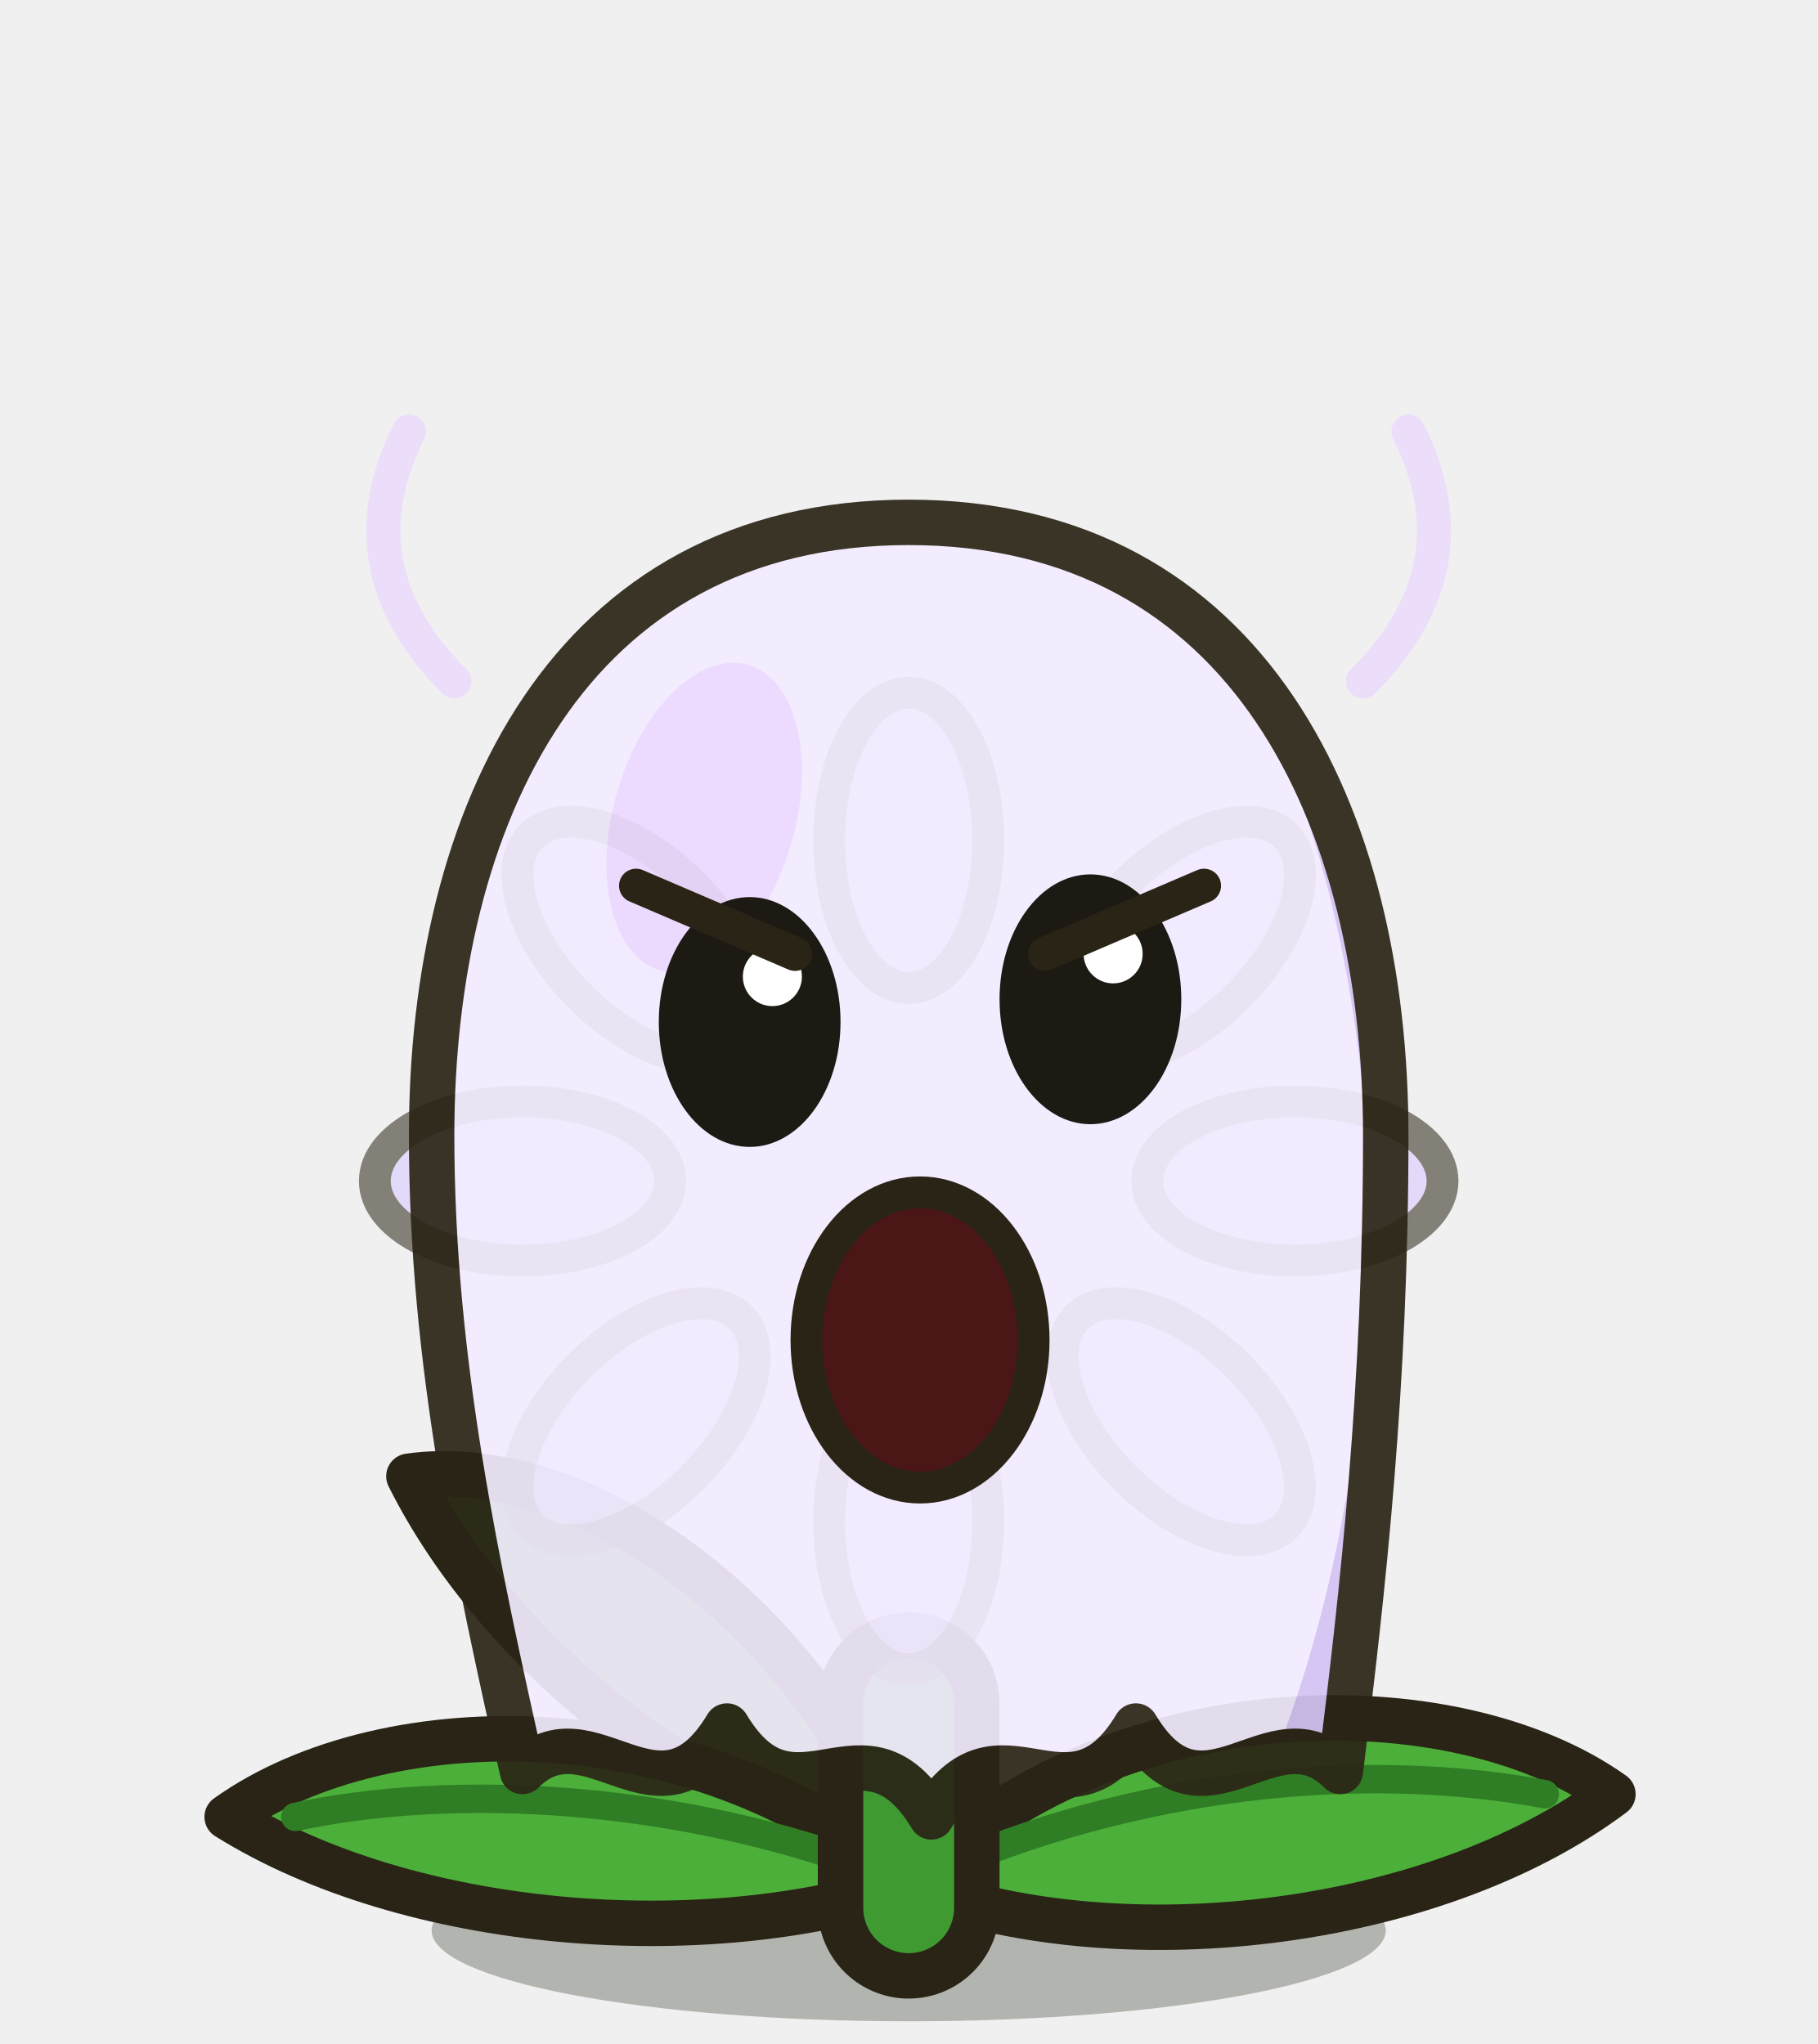
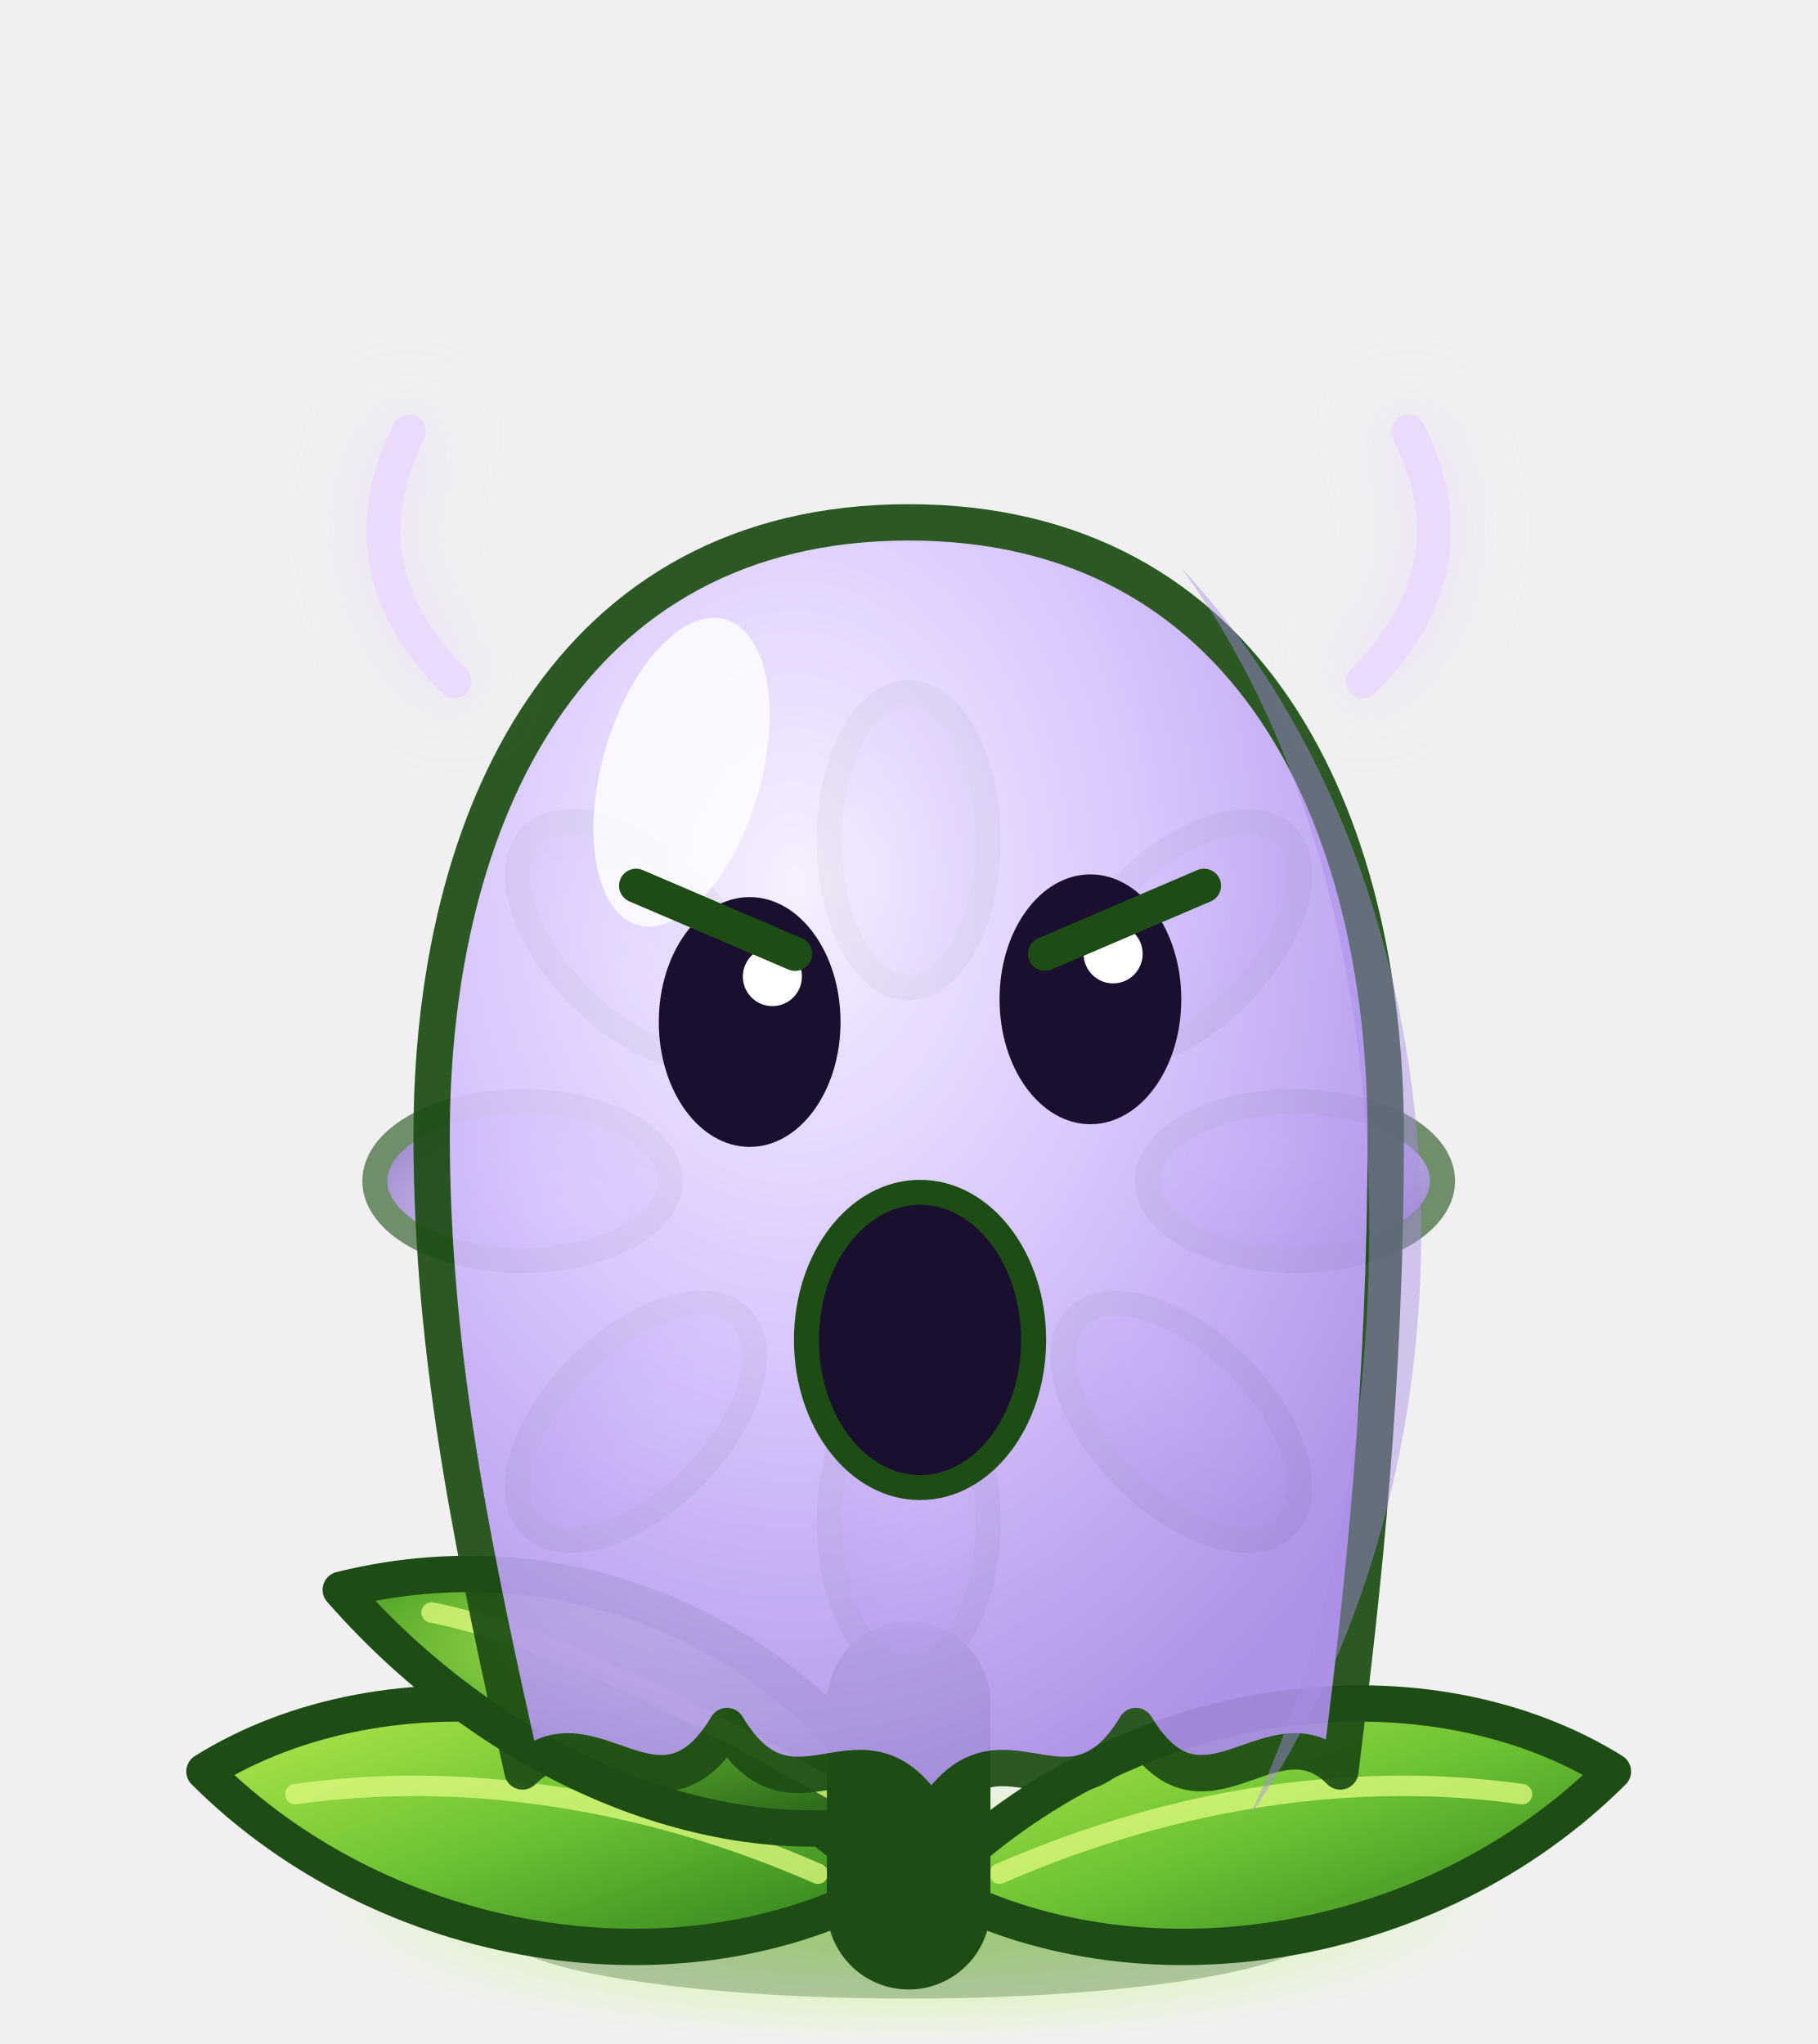
<svg xmlns="http://www.w3.org/2000/svg" viewBox="0 0 160 180" width="160" height="180">
  <defs>
-     <filter id="soft" x="-30%" y="-30%" width="160%" height="160%">
-       <feGaussianBlur stdDeviation="3.2" />
-     </filter>
-     <filter id="glow" x="-60%" y="-60%" width="220%" height="220%">
-       <feGaussianBlur stdDeviation="3.4" result="b" />
+     <radialGradient id="gChao" cx="50%" cy="50%" r="50%">
+       <stop offset="0" stop-color="#b8ff5a" stop-opacity="0.7" />
+       <stop offset="1" stop-color="#b8ff5a" stop-opacity="0" />
+     </radialGradient>
+     <filter id="glow" x="-50%" y="-50%" width="200%" height="200%">
+       <feGaussianBlur stdDeviation="3" result="b" />
      <feMerge>
-         <feMergeNode in="b" />
        <feMergeNode in="b" />
        <feMergeNode in="SourceGraphic" />
      </feMerge>
    </filter>
-     <clipPath id="cRim">
-       <polygon points="0,0 160,0 0,180" />
-     </clipPath>
+     <radialGradient id="gV" cx="38%" cy="28%" r="76%">
+       <stop offset="0" stop-color="#d4f55a" />
+       <stop offset="0.45" stop-color="#8fd63a" />
+       <stop offset="1" stop-color="#3f8f23" />
+     </radialGradient>
+     <radialGradient id="gE" cx="40%" cy="30%" r="75%">
+       <stop offset="0" stop-color="#9bdc4a" />
+       <stop offset="0.45" stop-color="#5fae2e" />
+       <stop offset="1" stop-color="#2f6e1c" />
+     </radialGradient>
+     <linearGradient id="gF" x1="0" y1="0" x2="1" y2="1">
+       <stop offset="0" stop-color="#b6ea4e" />
+       <stop offset="0.5" stop-color="#6cc232" />
+       <stop offset="1" stop-color="#2e7a1e" />
+     </linearGradient>
+     <linearGradient id="gC" x1="0" y1="0" x2="1" y2="1">
+       <stop offset="0" stop-color="#8fd63a" />
+       <stop offset="0.5" stop-color="#5fae2e" />
+       <stop offset="1" stop-color="#2f6e1c" />
+     </linearGradient>
+     <radialGradient id="gIris" cx="40%" cy="35%" r="70%">
+       <stop offset="0" stop-color="#5fd46a" />
+       <stop offset="0.45" stop-color="#1f8a3a" />
+       <stop offset="1" stop-color="#0d3f1c" />
+     </radialGradient>
+     <radialGradient id="gG" cx="38%" cy="28%" r="76%">
+       <stop offset="0" stop-color="#f6f0ff" />
+       <stop offset="0.45" stop-color="#d9c6ff" />
+       <stop offset="1" stop-color="#a98be6" />
+     </radialGradient>
+     <radialGradient id="gPt" cx="40%" cy="30%" r="75%">
+       <stop offset="0" stop-color="#d9c6ff" />
+       <stop offset="0.45" stop-color="#a98be6" />
+       <stop offset="1" stop-color="#5a3aa8" />
+     </radialGradient>
  </defs>
-   <ellipse cx="80" cy="170" rx="42" ry="8" fill="rgba(20,30,10,0.28)" />
-   <path d="M80,164 C70,140 50,128 36,130 C44,146 62,160 80,164 Z" fill="#2f7d24" stroke="#2a2416" stroke-width="4" stroke-linejoin="round" />
-   <path d="M80,166 C62,150 34,150 20,160 C36,170 62,172 80,166 Z" fill="#4caf3a" stroke="#2a2416" stroke-width="4" stroke-linejoin="round" />
-   <path d="M78,165 C60,158 40,157 26,160" fill="none" stroke="#2f7d24" stroke-width="2.5" stroke-linecap="round" />
-   <path d="M80,166 C98,148 128,148 142,158 C126,170 98,173 80,166 Z" fill="#4caf3a" stroke="#2a2416" stroke-width="4" stroke-linejoin="round" />
-   <path d="M82,165 C100,157 120,155 136,158" fill="none" stroke="#2f7d24" stroke-width="2.5" stroke-linecap="round" />
-   <path d="M80,150 C80,158 80,164 80,168" fill="none" stroke="#2a2416" stroke-width="16" stroke-linecap="round" stroke-linejoin="round" />
-   <path d="M80,150 C80,158 80,164 80,168" fill="none" stroke="#3f9a32" stroke-width="8" stroke-linecap="round" stroke-linejoin="round" />
-   <g opacity="0.55">
-     <ellipse cx="114.0" cy="104.0" rx="13" ry="7" transform="rotate(0 114.0 104.0)" fill="#d9c6ff" stroke="#2a2416" stroke-width="2.80" stroke-linejoin="round" />
-     <ellipse cx="104.0" cy="125.2" rx="13" ry="7" transform="rotate(45 104.0 125.2)" fill="#d9c6ff" stroke="#2a2416" stroke-width="2.80" stroke-linejoin="round" />
-     <ellipse cx="80.0" cy="134.0" rx="13" ry="7" transform="rotate(90 80.0 134.0)" fill="#d9c6ff" stroke="#2a2416" stroke-width="2.80" stroke-linejoin="round" />
-     <ellipse cx="56.0" cy="125.2" rx="13" ry="7" transform="rotate(135 56.0 125.2)" fill="#d9c6ff" stroke="#2a2416" stroke-width="2.80" stroke-linejoin="round" />
-     <ellipse cx="46.0" cy="104.0" rx="13" ry="7" transform="rotate(180 46.0 104.0)" fill="#d9c6ff" stroke="#2a2416" stroke-width="2.80" stroke-linejoin="round" />
-     <ellipse cx="56.0" cy="82.8" rx="13" ry="7" transform="rotate(225 56.0 82.8)" fill="#d9c6ff" stroke="#2a2416" stroke-width="2.80" stroke-linejoin="round" />
-     <ellipse cx="80.0" cy="74.0" rx="13" ry="7" transform="rotate(270 80.0 74.0)" fill="#d9c6ff" stroke="#2a2416" stroke-width="2.80" stroke-linejoin="round" />
-     <ellipse cx="104.0" cy="82.8" rx="13" ry="7" transform="rotate(315 104.0 82.8)" fill="#d9c6ff" stroke="#2a2416" stroke-width="2.80" stroke-linejoin="round" />
+   <ellipse cx="80" cy="168" rx="52" ry="12" fill="url(#gChao)" />
+   <ellipse cx="80" cy="170" rx="36" ry="6" fill="#1d4d14" opacity="0.28" />
+   <path d="M78,166 C60,148 34,146 18,156 C34,172 60,176 78,166 Z" fill="url(#gF)" stroke="#1d4d14" stroke-width="3.2" stroke-linejoin="round" />
+   <path d="M72,165 C56,158 40,156 26,158" fill="none" stroke="#d9f77a" stroke-width="1.8" stroke-linecap="round" opacity="0.8" />
+   <path d="M82,166 C100,148 126,146 142,156 C126,172 100,176 82,166 Z" fill="url(#gF)" stroke="#1d4d14" stroke-width="3.2" stroke-linejoin="round" />
+   <path d="M88,165 C104,158 120,156 134,158" fill="none" stroke="#d9f77a" stroke-width="1.8" stroke-linecap="round" opacity="0.8" />
+   <path d="M80,160 C66,140 46,136 30,140 C44,156 64,164 80,160 Z" fill="url(#gE)" stroke="#1d4d14" stroke-width="3.2" stroke-linejoin="round" />
+   <path d="M74,158 C60,150 48,144 38,142" fill="none" stroke="#d9f77a" stroke-width="1.8" stroke-linecap="round" opacity="0.8" />
+   <path d="M80,150 C80,158 80,164 80,168" fill="none" stroke="#1d4d14" stroke-width="14.4" stroke-linecap="round" stroke-linejoin="round" />
+   <path d="M80,150 C80,158 80,164 80,168" fill="none" stroke="url(#gC)" stroke-width="8" stroke-linecap="round" stroke-linejoin="round" />
+   <g opacity="0.6">
+     <ellipse cx="114.0" cy="104.0" rx="13" ry="7" transform="rotate(0 114.0 104.0)" fill="url(#gPt)" stroke="#1d4d14" stroke-width="2.2" stroke-linejoin="round" />
+     <ellipse cx="104.0" cy="125.2" rx="13" ry="7" transform="rotate(45 104.0 125.2)" fill="url(#gPt)" stroke="#1d4d14" stroke-width="2.2" stroke-linejoin="round" />
+     <ellipse cx="80.0" cy="134.0" rx="13" ry="7" transform="rotate(90 80.0 134.0)" fill="url(#gPt)" stroke="#1d4d14" stroke-width="2.2" stroke-linejoin="round" />
+     <ellipse cx="56.0" cy="125.2" rx="13" ry="7" transform="rotate(135 56.0 125.2)" fill="url(#gPt)" stroke="#1d4d14" stroke-width="2.2" stroke-linejoin="round" />
+     <ellipse cx="46.0" cy="104.0" rx="13" ry="7" transform="rotate(180 46.0 104.0)" fill="url(#gPt)" stroke="#1d4d14" stroke-width="2.2" stroke-linejoin="round" />
+     <ellipse cx="56.0" cy="82.8" rx="13" ry="7" transform="rotate(225 56.0 82.8)" fill="url(#gPt)" stroke="#1d4d14" stroke-width="2.2" stroke-linejoin="round" />
+     <ellipse cx="80.0" cy="74.0" rx="13" ry="7" transform="rotate(270 80.0 74.0)" fill="url(#gPt)" stroke="#1d4d14" stroke-width="2.2" stroke-linejoin="round" />
+     <ellipse cx="104.0" cy="82.8" rx="13" ry="7" transform="rotate(315 104.0 82.8)" fill="url(#gPt)" stroke="#1d4d14" stroke-width="2.2" stroke-linejoin="round" />
  </g>
-   <clipPath id="cGho">
-     <path d="M80,46 C110,46 122,72 122,100 C122,122 120,140 118,156 C112,150 106,162 100,152 C94,162 88,150 82,160 C76,150 70,162 64,152 C58,162 52,150 46,156 C42,138 38,120 38,100 C38,72 50,46 80,46 Z" />
-   </clipPath>
-   <g opacity="0.92">
-     <path d="M80,46 C110,46 122,72 122,100 C122,122 120,140 118,156 C112,150 106,162 100,152 C94,162 88,150 82,160 C76,150 70,162 64,152 C58,162 52,150 46,156 C42,138 38,120 38,100 C38,72 50,46 80,46 Z" fill="#f3ecff" />
-     <g clip-path="url(#cGho)">
-       <path d="M104,50 C126,80 124,130 110,160 L150,160 L150,50 Z" fill="#c9b8f0" opacity="0.8" />
-       <ellipse cx="62" cy="72" rx="8" ry="14" transform="rotate(16 62 72)" fill="#e9d5ff" opacity="0.8" />
-     </g>
-     <g clip-path="url(#cGho)">
-       <g clip-path="url(#cRim)">
-         <path d="M80,46 C110,46 122,72 122,100 C122,122 120,140 118,156 C112,150 106,162 100,152 C94,162 88,150 82,160 C76,150 70,162 64,152 C58,162 52,150 46,156 C42,138 38,120 38,100 C38,72 50,46 80,46 Z" fill="none" stroke="none" stroke-width="8" opacity="0.9" />
-       </g>
-     </g>
-     <path d="M80,46 C110,46 122,72 122,100 C122,122 120,140 118,156 C112,150 106,162 100,152 C94,162 88,150 82,160 C76,150 70,162 64,152 C58,162 52,150 46,156 C42,138 38,120 38,100 C38,72 50,46 80,46 Z" fill="none" stroke="#2a2416" stroke-width="4" stroke-linejoin="round" />
+   <g opacity="0.93">
+     <path d="M80,46 C110,46 122,72 122,100 C122,122 120,140 118,156 C112,150 106,162 100,152 C94,162 88,150 82,160 C76,150 70,162 64,152 C58,162 52,150 46,156 C42,138 38,120 38,100 C38,72 50,46 80,46 Z" fill="url(#gG)" stroke="#1d4d14" stroke-width="3.2" stroke-linejoin="round" />
  </g>
-   <ellipse cx="66" cy="90" rx="8" ry="11" fill="#1d1a14" />
-   <ellipse cx="96" cy="88" rx="8" ry="11" fill="#1d1a14" />
-   <circle cx="68" cy="86" r="2.6" fill="#ffffff" />
-   <circle cx="98" cy="84" r="2.6" fill="#ffffff" />
-   <ellipse cx="81" cy="118" rx="10" ry="13" fill="#4a1616" stroke="#2a2416" stroke-width="2.80" stroke-linejoin="round" />
-   <path d="M56,78 L70,84 M106,78 L92,84" stroke="#2a2416" stroke-width="3" stroke-linecap="round" />
-   <path d="M40,60 Q30,50 36,38 M120,60 Q130,50 124,38" fill="none" stroke="#e9d5ff" stroke-width="3" stroke-linecap="round" opacity="0.7" />
+   <path d="M104,50 C126,80 124,130 110,160 C132,128 130,78 104,50 Z" fill="#a98be6" opacity="0.45" />
+   <ellipse cx="60" cy="68" rx="7" ry="14" transform="rotate(16 60 68)" fill="#ffffff" opacity="0.80" />
+   <ellipse cx="66" cy="90" rx="8" ry="11" fill="#1a0f2e" />
+   <ellipse cx="96" cy="88" rx="8" ry="11" fill="#1a0f2e" />
+   <circle cx="68" cy="86" r="2.6" fill="#fff" />
+   <circle cx="98" cy="84" r="2.6" fill="#fff" />
+   <ellipse cx="81" cy="118" rx="10" ry="13" fill="#1a0f2e" stroke="#1d4d14" stroke-width="2.2" stroke-linejoin="round" />
+   <path d="M56,78 L70,84 M106,78 L92,84" stroke="#1d4d14" stroke-width="3" stroke-linecap="round" />
+   <path d="M40,60 Q30,50 36,38 M120,60 Q130,50 124,38" fill="none" stroke="#e9d5ff" stroke-width="3" stroke-linecap="round" opacity="0.8" filter="url(#glow)" />
</svg>
